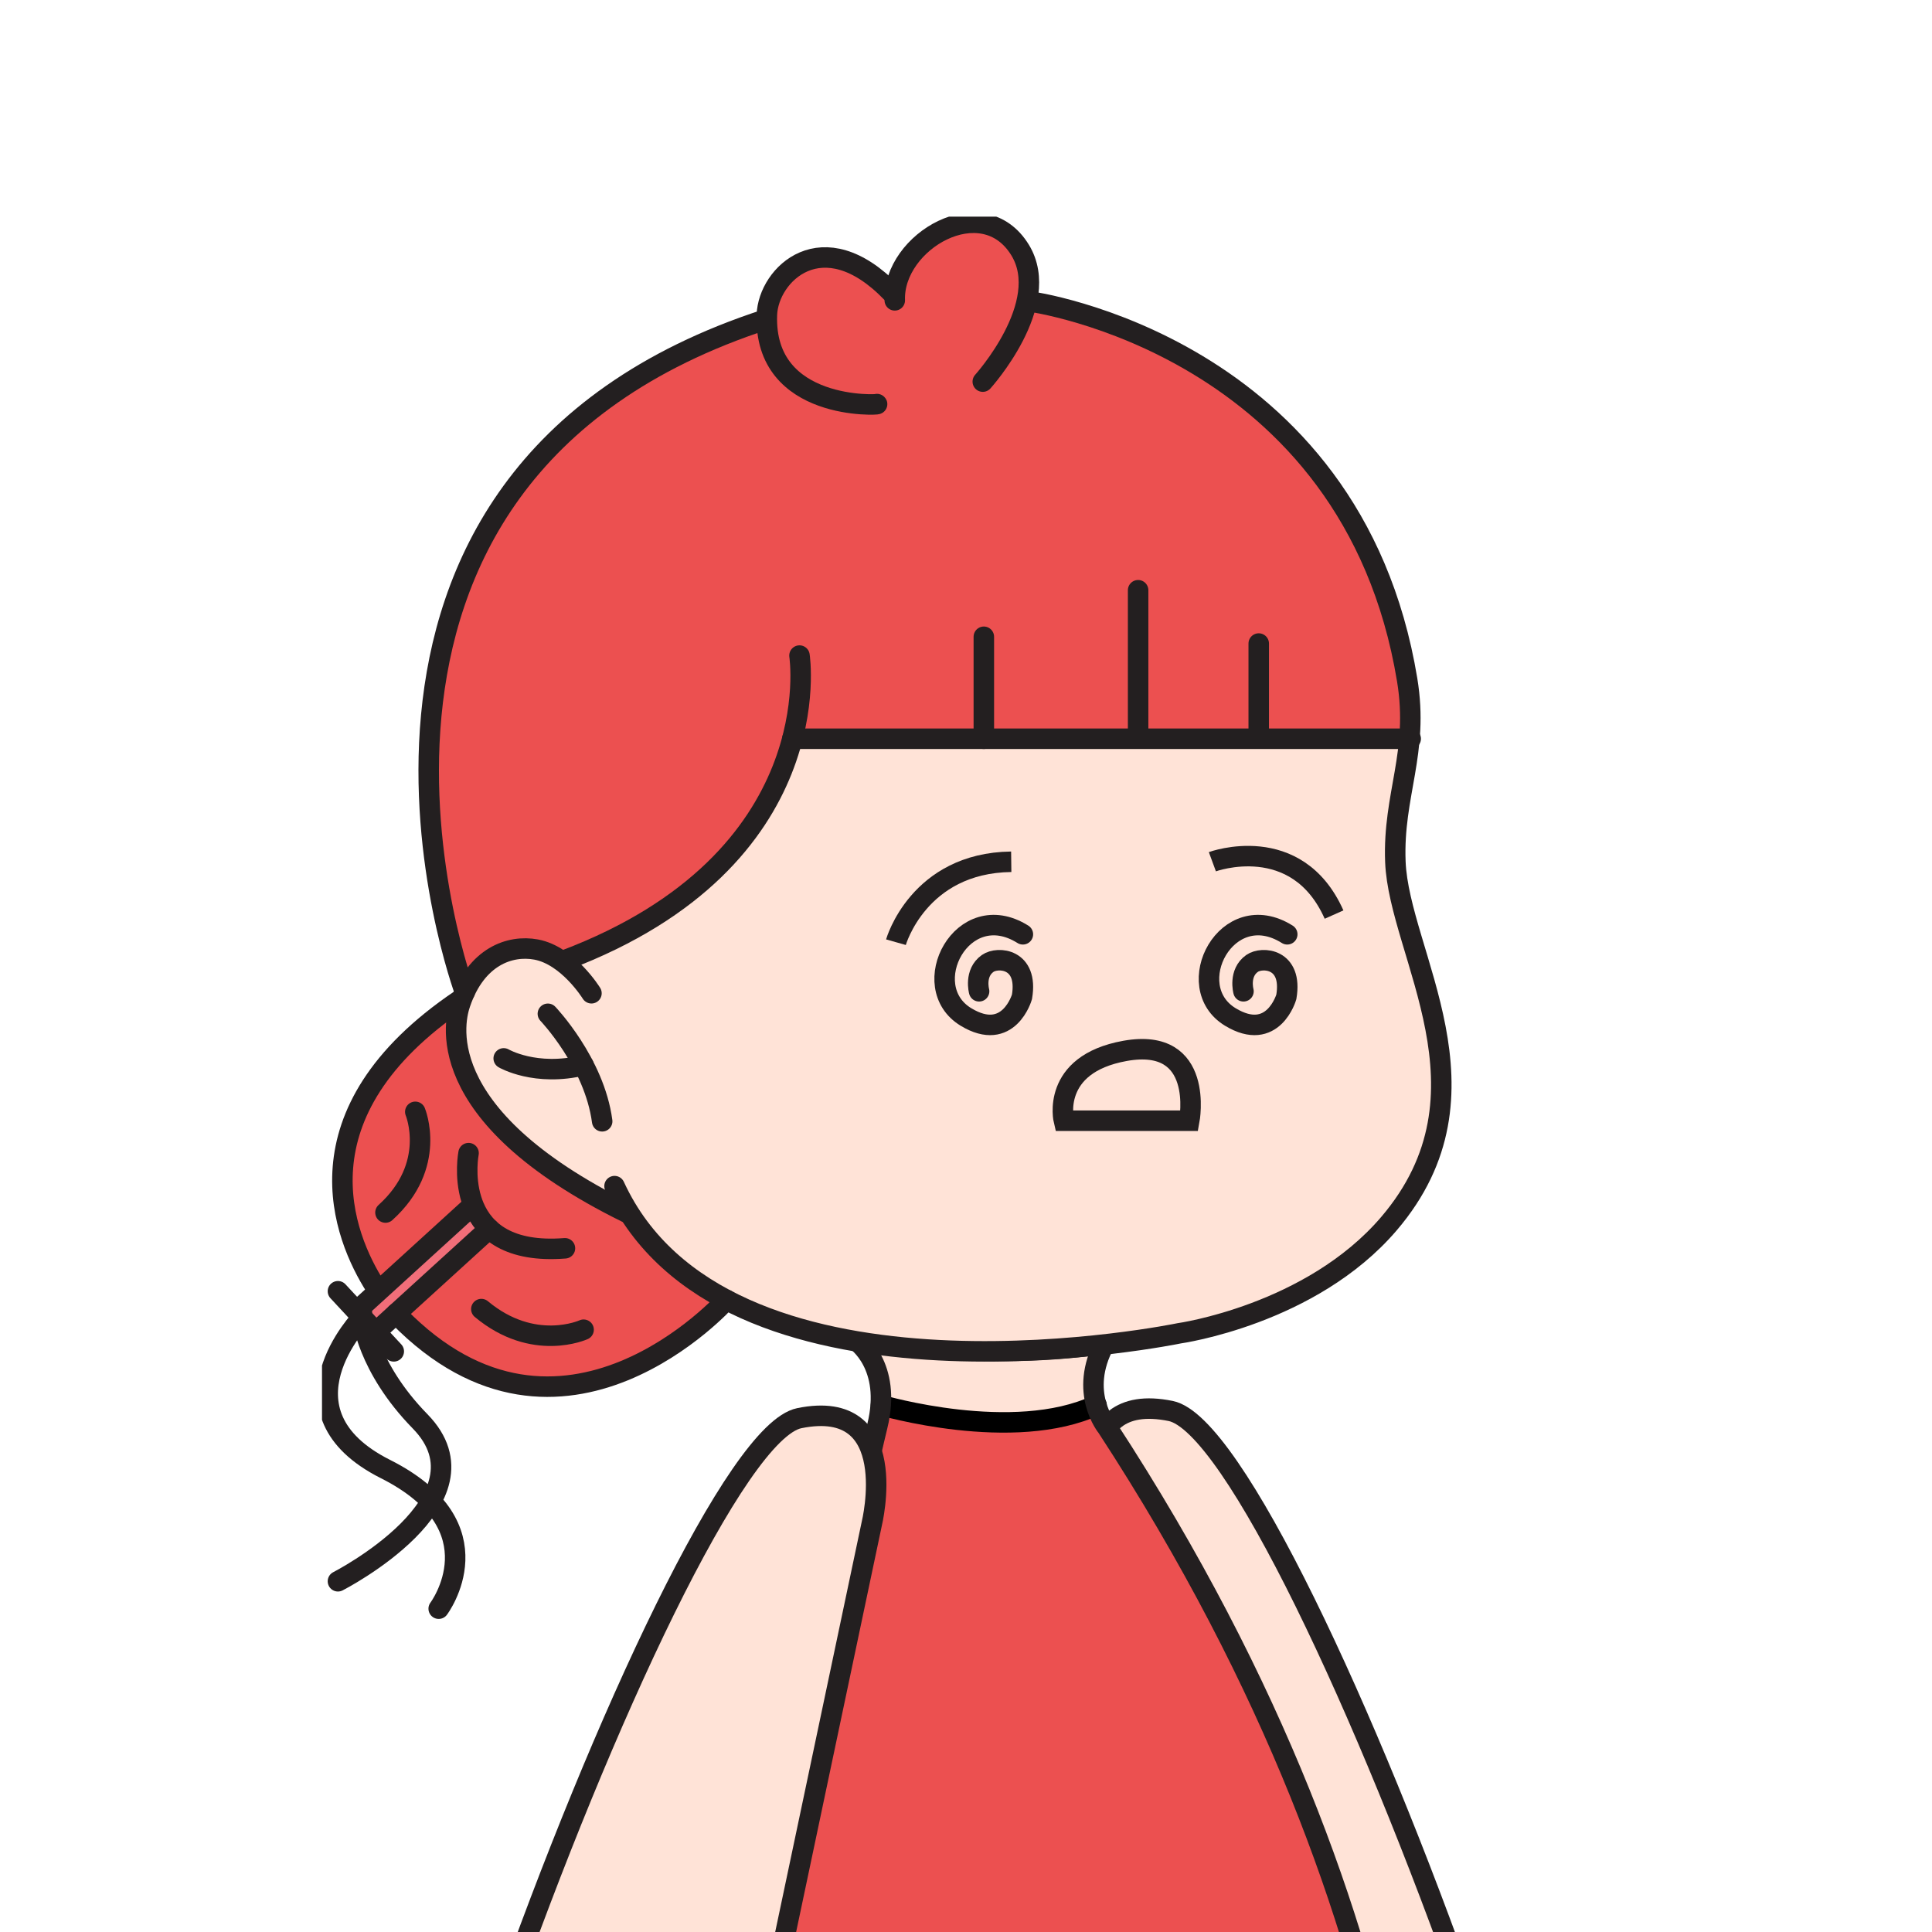
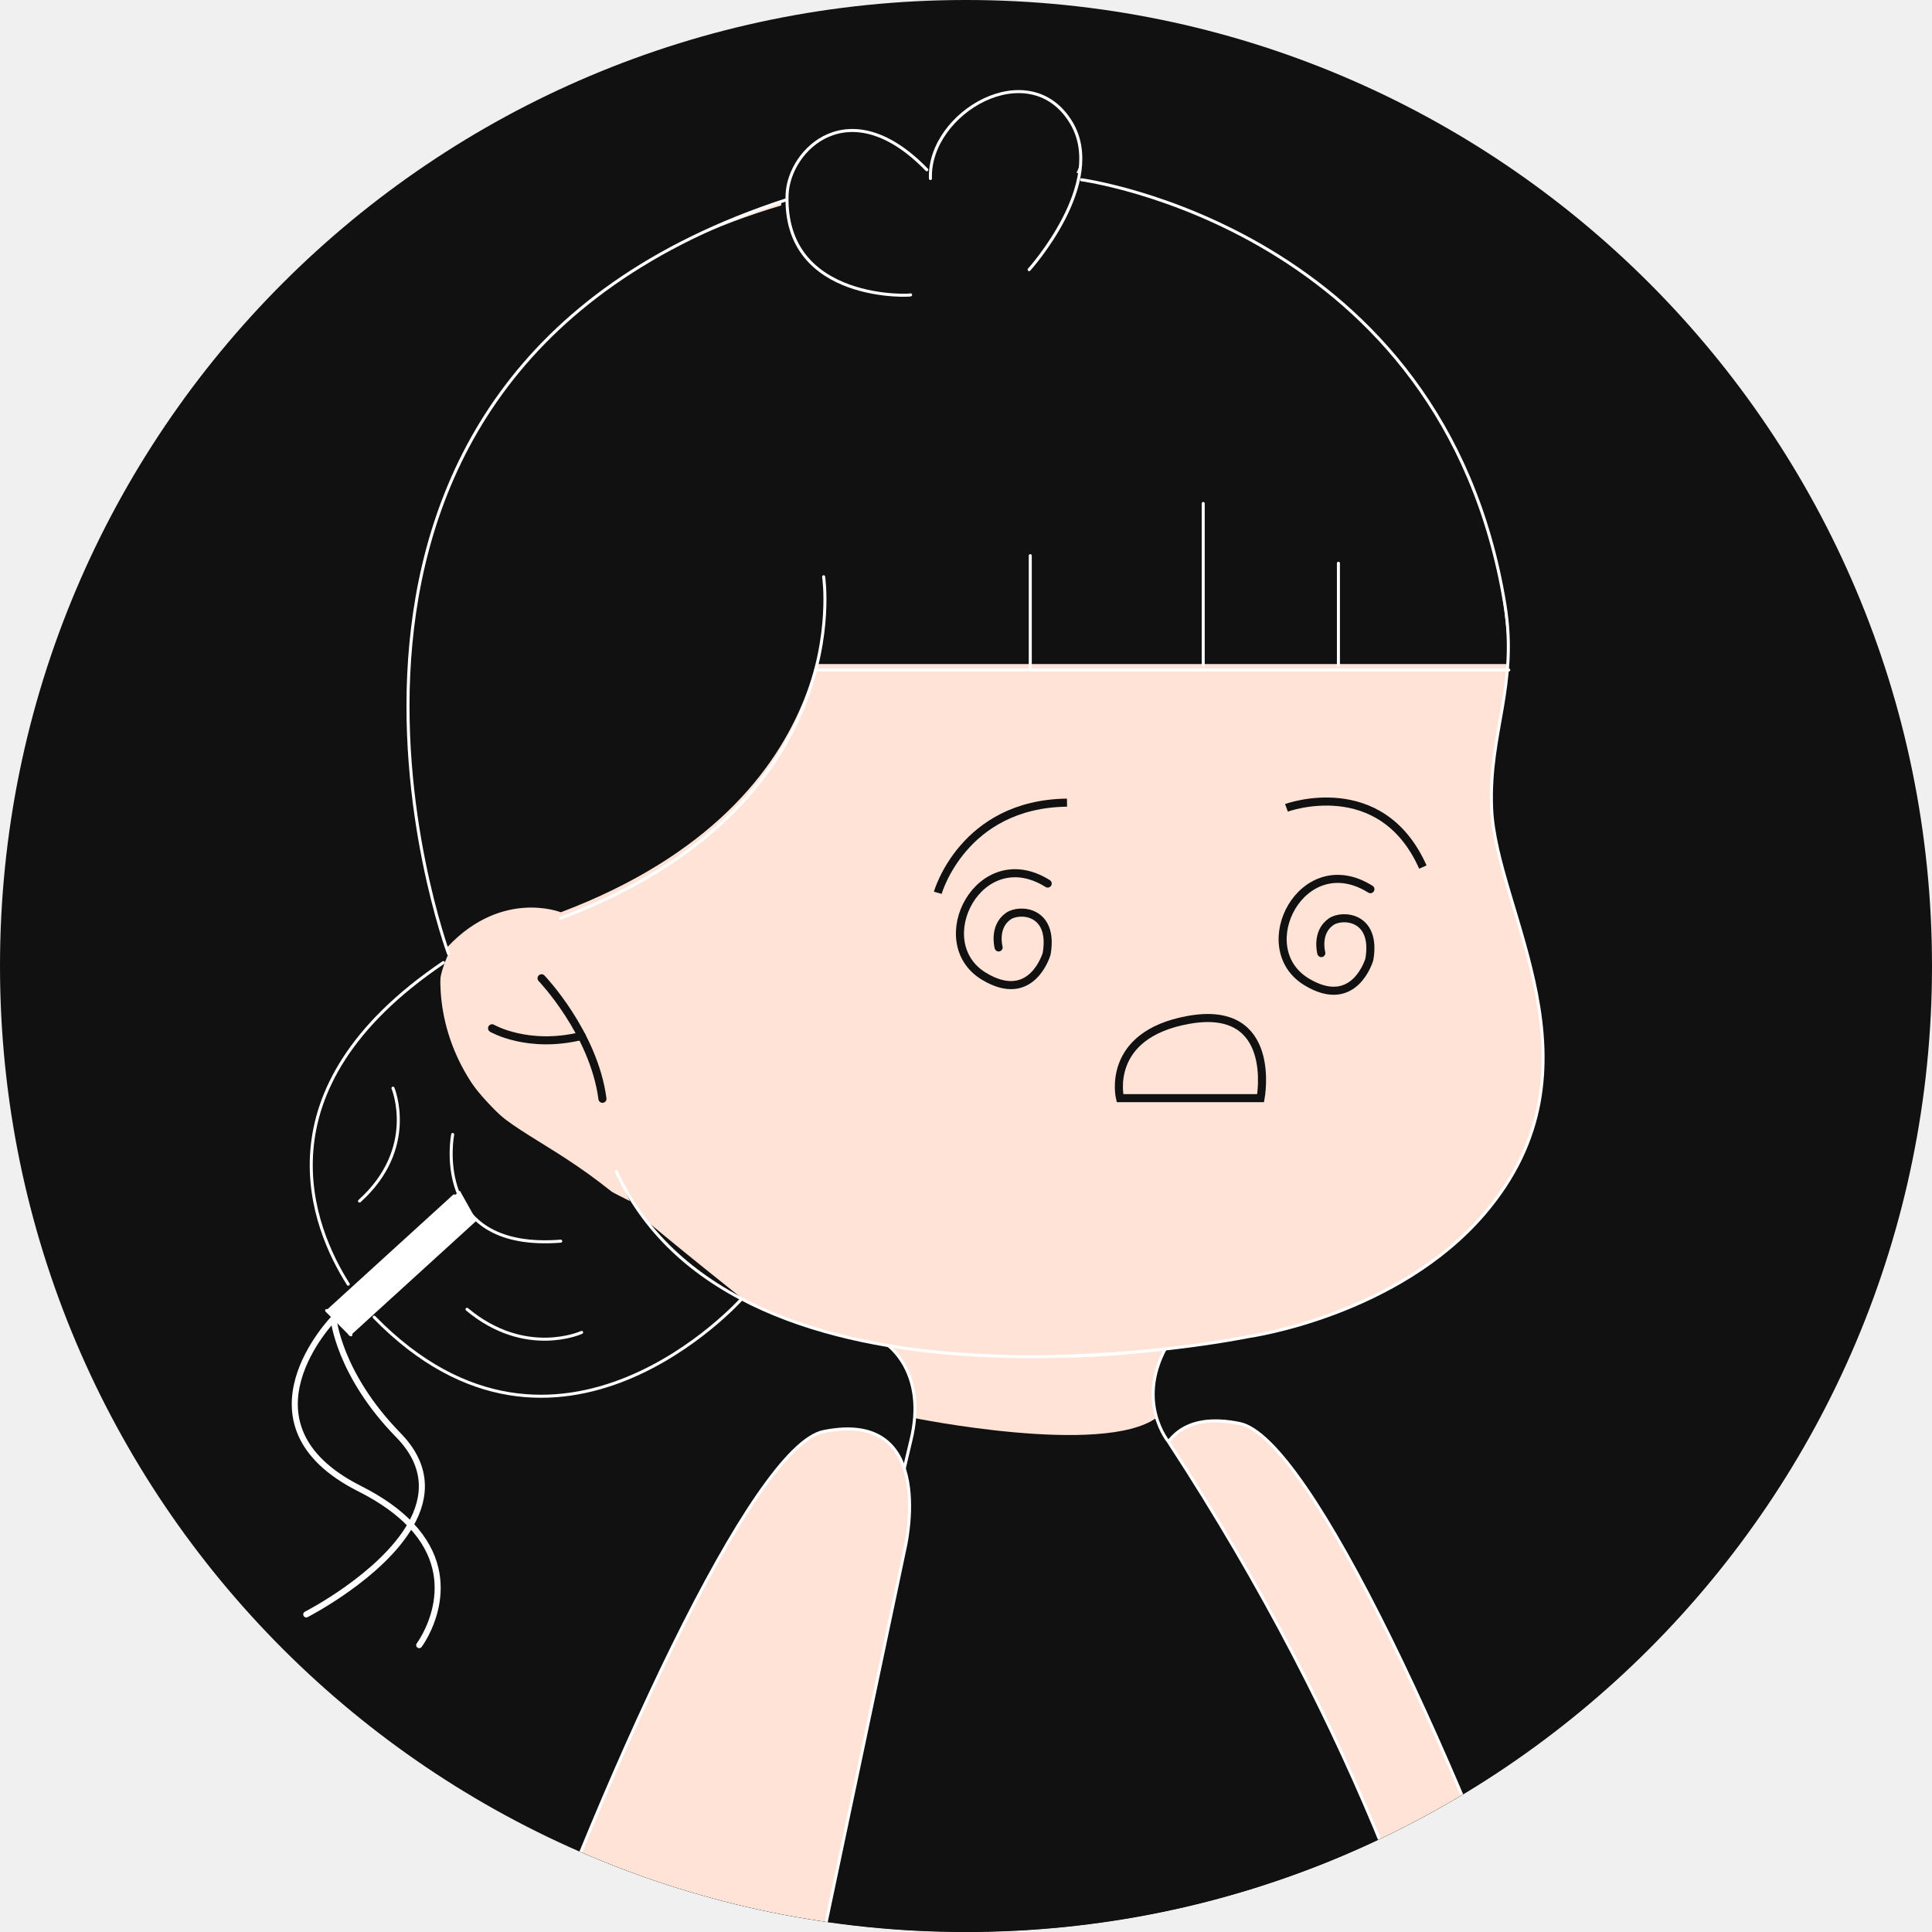
- <svg xmlns="http://www.w3.org/2000/svg" width="330" height="330" viewBox="0 0 330 330" fill="none">
-   <g clip-path="url(#clip0_1564_1200)">
-     <rect width="330" height="330" fill="white" />
-     <g clip-path="url(#clip1_1564_1200)">
-       <path d="M255.406 451.491C255.64 451.671 255.885 451.839 256.147 451.983C258.352 453.194 262.355 453.086 266.18 449.753L266.214 449.603C267.227 449.867 268.48 449.723 270.017 448.962C291.403 438.341 221.225 246.574 199.961 242.241C182.272 238.639 187.583 260.252 187.583 260.252L226.381 444.215C226.381 444.215 229.287 459.169 238.257 454.338L237.505 453.727C239.148 455.537 241.876 456.238 246.425 453.757L245.562 452.696C246.024 453.254 246.57 453.727 247.222 454.087C249.426 455.297 252.689 455.795 256.514 452.456" fill="#FFE3D7" />
-       <path d="M261.804 438.556L261.832 439.713C261.832 439.713 262.288 451.569 270.017 447.727C291.403 437.106 221.225 245.339 199.961 241.006C182.272 237.403 187.583 259.017 187.583 259.017L226.381 442.98C226.381 442.98 229.287 457.934 238.257 453.103" stroke="#231F20" stroke-width="3.5" stroke-miterlimit="10" stroke-linecap="round" />
-       <path d="M203.708 267.996C199.337 260.114 194.482 252.035 189.092 243.769C189.092 243.769 184.148 237.835 188.697 229.456C169.427 232.633 146.236 228.988 146.236 228.988C146.236 228.988 152.422 233.184 149.85 243.595C149.594 244.62 149.065 246.904 148.307 250.188L141.119 271.065C141.119 271.065 174.499 298.445 203.363 267.373" fill="#FFE3D7" />
-       <path d="M190.451 246.539C247.266 334.252 242.656 401.215 243.858 419.718C245.15 439.6 231.375 440.271 231.375 440.271C231.375 440.271 117.288 440.217 115.139 440.271C101.932 440.613 103.402 427.678 103.402 427.678C103.402 427.678 104.805 406.933 115.88 357.131L148.302 250.842C148.753 248.894 149.126 247.3 149.404 246.113L150.184 240.599C150.184 240.599 179.104 246.515 187.3 240.599L190.445 246.539H190.451Z" fill="#EC5050" />
-       <path d="M150.473 239.999C150.473 239.999 173.107 246.652 187.3 239.999" stroke="black" stroke-width="3.5" stroke-miterlimit="10" stroke-linecap="round" />
-       <path d="M115.88 357.064C104.805 407.143 103.402 428.001 103.402 428.001C103.402 428.001 101.927 441.008 115.139 440.66C117.288 440.606 231.375 440.66 231.375 440.66C231.375 440.66 245.15 439.983 243.859 419.993C242.645 401.245 247.339 332.999 189.092 243.775C189.092 243.775 184.148 237.841 188.697 229.462C169.427 232.638 146.236 228.994 146.236 228.994C146.236 228.994 152.422 233.19 149.85 243.601C149.594 244.626 149.065 246.91 148.307 250.194" stroke="#231F20" stroke-width="3.5" stroke-miterlimit="10" />
-       <path d="M101.025 169.655C101.025 169.655 97.055 163.206 91.57 162.187C87.094 161.36 81.353 163.362 78.625 171.363C77.812 173.749 72.806 190.232 107.049 207.117L104.967 202.597C105.557 203.886 106.208 205.115 106.91 206.295C128.658 242.816 201.398 227.741 201.398 227.741C201.398 227.741 223.914 224.601 237.227 209.029C256.381 186.63 238.953 162.93 238.341 147.196C237.895 135.706 242.411 128.615 240.356 116.13C230.919 58.865 175.857 51.487 175.857 51.487L175.512 50.84C176.008 48.071 175.791 45.247 174.26 42.73C167.89 32.265 152.472 41.231 152.84 51.301L152.277 49.971C140.473 37.755 131.242 46.914 130.991 53.759L130.863 54.544C46.943 81.822 79.399 169.415 79.399 169.415" fill="#FFE3D7" />
-       <path d="M136.576 111.078C136.576 111.078 141.982 145.908 96.509 163.104C96.509 163.104 86.988 159.28 78.424 169.302C78.424 169.302 47.762 79.868 130.1 55.401C129.972 53.393 133.803 35.801 152.511 48.712C152.511 48.712 156.954 38.75 164.287 37.743C166.849 37.389 172.996 38.438 174.505 42.233C175.557 44.888 177.004 46.584 175.084 50.426C175.084 50.426 238.33 61.113 240.969 125.283H135.351" fill="#EC5050" />
-       <path d="M124.621 222.329C124.621 222.329 95.345 255.169 66.509 223.924C66.509 223.924 40.796 195.615 78.408 170.207C78.408 170.207 76.281 180.63 84.293 191.036C88.519 196.526 95.813 198.426 106.058 207.171C114.065 214.01 124.621 222.329 124.621 222.329Z" fill="#EC5050" />
-       <path d="M61.047 223.822L64.354 227.382L83.564 209.88L81.125 205.522L61.047 223.822Z" fill="#F16E79" />
-       <path d="M136.559 111.977C136.559 111.977 141.965 146.807 96.492 164.003" stroke="#231F20" stroke-width="3.5" stroke-miterlimit="10" stroke-linecap="round" />
-       <path d="M240.958 126.183H135.34" stroke="#231F20" stroke-width="3.5" stroke-miterlimit="10" stroke-linecap="round" />
-       <path d="M168.046 108.765V126.183" stroke="#231F20" stroke-width="3.5" stroke-miterlimit="10" stroke-linecap="round" />
-       <path d="M194.399 100.816V125.463" stroke="#231F20" stroke-width="3.5" stroke-miterlimit="10" stroke-linecap="round" />
-       <path d="M215 109.921V125.463" stroke="#231F20" stroke-width="3.5" stroke-miterlimit="10" stroke-linecap="round" />
-       <path d="M64.12 219.776C58.742 211.313 49.877 190.179 78.619 170.765" stroke="#231F20" stroke-width="3.5" stroke-miterlimit="10" stroke-linecap="round" />
-       <path d="M124.065 222.023C124.065 222.023 96.041 253.455 68.068 224.799" stroke="#231F20" stroke-width="3.5" stroke-miterlimit="10" stroke-linecap="round" />
-       <path d="M70.935 189.908C70.935 189.908 74.755 199.055 65.841 207.11" stroke="#231F20" stroke-width="3.5" stroke-miterlimit="10" stroke-linecap="round" />
-       <path d="M99.683 227.124C99.683 227.124 91.13 231.044 82.216 223.6" stroke="#231F20" stroke-width="3.5" stroke-miterlimit="10" stroke-linecap="round" />
-       <path d="M80.033 196.963C80.033 196.963 79.271 200.883 80.518 204.881C80.646 205.3 80.802 205.72 80.98 206.139C82.723 210.227 86.893 213.973 96.498 213.218" stroke="#231F20" stroke-width="3.5" stroke-miterlimit="10" stroke-linecap="round" />
-       <path d="M67.689 224.337L64.354 227.382" stroke="#231F20" stroke-width="3.5" stroke-miterlimit="10" stroke-linecap="round" />
-       <path d="M83.563 209.88L67.689 224.337" stroke="#231F20" stroke-width="3.5" stroke-miterlimit="10" stroke-linecap="round" />
-       <path d="M80.256 206.319L61.047 223.821" stroke="#231F20" stroke-width="3.5" stroke-miterlimit="10" stroke-linecap="round" />
-       <path d="M67.26 230.822L57.723 220.555" stroke="#231F20" stroke-width="3.5" stroke-miterlimit="10" stroke-linecap="round" />
-       <path d="M57.723 270.094C57.723 270.094 84.883 256.206 71.754 242.774C62.65 233.46 61.876 225.026 61.876 225.026C61.876 225.026 46.253 241.06 65.846 250.926C85.44 260.792 74.933 274.775 74.933 274.775" stroke="#231F20" stroke-width="3.5" stroke-miterlimit="10" stroke-linecap="round" />
-       <path d="M175.857 51.487C175.857 51.487 230.919 58.86 240.356 116.131C242.411 128.616 237.895 135.707 238.341 147.197C238.953 162.936 256.381 186.63 237.227 209.029C223.909 224.601 201.398 227.742 201.398 227.742C201.398 227.742 128.664 242.81 106.91 206.296C106.208 205.115 105.562 203.886 104.967 202.598" stroke="#231F20" stroke-width="3.5" stroke-miterlimit="10" stroke-linecap="round" />
-       <path d="M101.025 169.655C101.025 169.655 97.055 163.206 91.57 162.187C87.094 161.36 81.353 163.362 78.625 171.364C77.812 173.749 72.806 190.232 107.049 207.117" stroke="#231F20" stroke-width="3.5" stroke-miterlimit="10" stroke-linecap="round" />
-       <path d="M93.58 173.161C93.58 173.161 101.52 181.457 102.856 191.526" stroke="#231F20" stroke-width="3.5" stroke-miterlimit="10" stroke-linecap="round" />
-       <path d="M86.036 180.779C86.036 180.779 91.475 183.962 99.683 181.948" stroke="#231F20" stroke-width="3.5" stroke-miterlimit="10" stroke-linecap="round" />
-       <path d="M130.863 54.544C46.943 81.822 79.399 169.416 79.399 169.416" stroke="#231F20" stroke-width="3.5" stroke-miterlimit="10" stroke-linecap="round" />
-       <path d="M167.868 65.183C167.868 65.183 179.855 51.931 174.254 42.73C167.884 32.265 152.467 41.231 152.834 51.301" stroke="#231F20" stroke-width="3.5" stroke-miterlimit="10" stroke-linecap="round" />
-       <path d="M149.794 69.019C150.54 69.132 130.384 70.403 130.991 53.752C131.242 46.907 140.473 37.755 152.277 49.964" stroke="#231F20" stroke-width="3.5" stroke-miterlimit="10" stroke-linecap="round" />
-       <path d="M153.035 160.934C153.035 160.934 156.865 147.394 172.728 147.196" stroke="#231F20" stroke-width="3.5" stroke-miterlimit="10" />
-       <path d="M207.082 147.19C207.082 147.19 221.487 141.892 227.867 156.217" stroke="#231F20" stroke-width="3.5" stroke-miterlimit="10" />
-       <path d="M181.721 191.425H203.146C203.146 191.425 205.846 177.051 192.172 179.497C179.371 181.793 181.715 191.425 181.715 191.425H181.721Z" stroke="#231F20" stroke-width="3.5" stroke-miterlimit="10" stroke-linecap="round" />
-       <path d="M212.394 169.32C212.394 169.32 211.537 166.191 213.87 164.555C215.568 163.362 220.841 163.679 219.716 170.273C219.716 170.273 217.472 178.143 210.15 173.707C201.553 168.499 209.516 153.088 219.872 159.586" stroke="#231F20" stroke-width="3.5" stroke-miterlimit="10" stroke-linecap="round" />
-       <path d="M167.238 169.32C167.238 169.32 166.381 166.191 168.714 164.555C170.412 163.362 175.685 163.679 174.56 170.273C174.56 170.273 172.316 178.143 164.994 173.707C156.398 168.499 164.36 153.088 174.716 159.586" stroke="#231F20" stroke-width="3.5" stroke-miterlimit="10" stroke-linecap="round" />
-       <path d="M81.086 451.491C80.852 451.671 80.607 451.839 80.345 451.983C78.14 453.194 74.137 453.086 70.312 449.753L70.278 449.603C69.265 449.867 68.012 449.723 66.475 448.962C45.089 438.341 115.267 246.574 136.531 242.241C154.221 238.639 148.909 260.252 148.909 260.252L110.111 444.215C110.111 444.215 107.205 459.169 98.235 454.338L98.987 453.727C97.344 455.537 94.616 456.238 90.067 453.757L90.93 452.696C90.468 453.254 89.922 453.727 89.271 454.087C87.066 455.297 83.803 455.795 79.978 452.456" fill="#FFE3D7" />
-       <path d="M74.688 439.785L74.66 440.941C74.66 440.941 74.204 452.797 66.475 448.955C45.089 438.334 115.267 246.568 136.531 242.234C154.221 238.632 148.909 260.246 148.909 260.246L110.111 444.208C110.111 444.208 107.205 459.163 98.235 454.332" stroke="#231F20" stroke-width="3.5" stroke-miterlimit="10" stroke-linecap="round" />
+ <svg xmlns="http://www.w3.org/2000/svg" width="958" height="958" viewBox="0 0 958 958" fill="none">
+   <g clip-path="url(#clip0_626_882)">
+     <rect width="958" height="958" rx="479" fill="#111111" />
+     <mask id="mask0_626_882" style="mask-type:luminance" maskUnits="userSpaceOnUse" x="0" y="0" width="958" height="958">
+       <path d="M958 0H0V958H958V0Z" fill="white" />
+     </mask>
+     <g mask="url(#mask0_626_882)">
+       <mask id="mask1_626_882" style="mask-type:luminance" maskUnits="userSpaceOnUse" x="143" y="42" width="716" height="1833">
+         <path d="M858.915 42H143V1874.09H858.915V42Z" fill="white" />
+       </mask>
+       <g mask="url(#mask1_626_882)">
+         <path d="M795.14 1386.25C795.901 1386.84 796.698 1387.38 797.551 1387.85C804.726 1391.79 817.753 1391.44 830.2 1380.59L830.311 1380.11C833.607 1380.97 837.685 1380.5 842.686 1378.02C912.28 1343.46 683.909 719.418 614.713 705.318C557.15 693.596 574.433 763.928 574.433 763.928L700.688 1362.57C700.688 1362.57 710.144 1411.24 739.334 1395.52L736.887 1393.53C742.234 1399.42 751.111 1401.7 765.914 1393.62L763.106 1390.17C764.609 1391.99 766.386 1393.53 768.508 1394.7C775.68 1398.64 786.298 1400.26 798.745 1389.39" fill="#FFE3D7" />
+         <path d="M815.974 1348.72L816.066 1352.49C816.066 1352.49 817.549 1391.07 842.701 1378.57C912.294 1344 683.924 719.964 614.728 705.863C557.165 694.139 574.448 764.474 574.448 764.474L700.702 1363.12C700.702 1363.12 710.159 1411.78 739.349 1396.06" stroke-width="1.5" stroke-miterlimit="10" stroke-linecap="round" stroke="white" />
+         <path d="M626.921 793.692C612.697 768.043 596.898 741.752 579.358 714.854C579.358 714.854 563.269 695.543 578.072 668.277C515.365 678.615 439.898 666.754 439.898 666.754C439.898 666.754 460.028 680.408 451.658 714.287C450.825 717.623 449.104 725.055 446.637 735.742L423.246 803.679C423.246 803.679 531.87 892.778 625.798 791.665" fill="#FFE3D7" />
+         <path d="M583.738 722.366C768.824 1008.33 753.806 1226.65 757.721 1286.97C761.93 1351.79 717.056 1353.98 717.056 1353.98C717.056 1353.98 345.395 1353.8 338.394 1353.98C295.37 1355.09 300.159 1312.92 300.159 1312.92C300.159 1312.92 304.729 1245.29 340.808 1082.92L446.429 736.395C447.898 730.044 449.114 724.847 450.019 720.977L452.56 703C452.56 703 546.773 722.288 573.473 703L583.718 722.366H583.738Z" fill="#111111" />
+         <path d="M341.113 1083.53C305.073 1246.5 300.508 1314.37 300.508 1314.37C300.508 1314.37 295.708 1356.7 338.702 1355.57C345.695 1355.39 716.952 1355.57 716.952 1355.57C716.952 1355.57 761.778 1353.36 757.577 1288.31C753.626 1227.3 768.901 1005.22 579.356 714.872C579.356 714.872 563.268 695.562 578.071 668.295C515.363 678.631 439.896 666.772 439.896 666.772C439.896 666.772 460.026 680.427 451.657 714.306C450.824 717.641 449.102 725.074 446.636 735.761" stroke-width="1.5" stroke-miterlimit="10" stroke="white" />
+         <path d="M292.773 473.677C292.773 473.677 279.853 452.691 262.006 449.375C247.438 446.684 228.757 453.198 219.879 479.235C217.234 486.999 200.945 540.638 312.376 595.584L305.601 580.875C307.521 585.07 309.639 589.069 311.924 592.909C382.695 711.754 619.403 662.698 619.403 662.698C619.403 662.698 692.673 652.48 735.996 601.806C798.326 528.916 741.613 451.793 739.621 400.592C738.17 363.201 752.866 340.126 746.178 299.498C715.469 113.15 536.288 89.139 536.288 89.139L535.165 87.033C536.78 78.022 536.073 68.835 531.091 60.643C510.362 26.587 460.19 55.766 461.387 88.534L459.555 84.204C421.143 44.454 391.104 74.257 390.287 96.531L389.871 99.087C116.782 187.853 222.398 472.896 222.398 472.896" fill="#FFE3D7" />
+         <path d="M408.461 283.058C408.461 283.058 426.053 396.4 278.077 452.359C278.077 452.359 247.093 439.915 219.226 472.528C219.226 472.528 119.446 181.495 387.387 101.876C386.971 95.342 399.438 38.095 460.316 80.109C460.316 80.109 474.775 47.692 498.637 44.415C506.975 43.264 526.978 46.677 531.888 59.024C535.312 67.665 540.02 73.184 533.772 85.687C533.772 85.687 739.585 120.464 748.173 329.283H404.475" fill="#111111" />
+         <path d="M369.559 645.083C369.559 645.083 274.29 751.95 180.453 650.273C180.453 650.273 96.78 558.151 219.173 475.47C219.173 475.47 212.252 509.388 238.325 543.251C252.077 561.116 275.813 567.299 309.152 595.756C335.208 618.012 369.559 645.083 369.559 645.083Z" fill="#111111" />
+         <path d="M162.678 649.947L173.44 661.531L235.951 604.577L228.014 590.396L162.678 649.947Z" fill="white" />
+         <path d="M408.406 285.985C408.406 285.985 425.998 399.328 278.022 455.286" stroke-width="1.5" stroke-miterlimit="10" stroke-linecap="round" stroke="white" />
+         <path d="M748.137 332.212H404.439" stroke-width="1.5" stroke-miterlimit="10" stroke-linecap="round" stroke="white" />
+         <path d="M510.87 275.53V332.211" stroke-width="1.5" stroke-miterlimit="10" stroke-linecap="round" stroke="white" />
+         <path d="M596.627 249.662V329.867" stroke-width="1.5" stroke-miterlimit="10" stroke-linecap="round" stroke="white" />
+         <path d="M663.666 279.293V329.869" stroke-width="1.5" stroke-miterlimit="10" stroke-linecap="round" stroke="white" />
+         <path d="M172.679 636.777C155.177 609.237 126.331 540.463 219.861 477.287" stroke-width="1.5" stroke-miterlimit="10" stroke-linecap="round" stroke="white" />
+         <path d="M367.749 644.09C367.749 644.09 276.555 746.375 185.525 653.123" stroke-width="1.5" stroke-miterlimit="10" stroke-linecap="round" stroke="white" />
+         <path d="M194.858 539.581C194.858 539.581 207.288 569.347 178.279 595.559" stroke-width="1.5" stroke-miterlimit="10" stroke-linecap="round" stroke="white" />
+         <path d="M288.404 660.692C288.404 660.692 260.573 673.449 231.564 649.225" stroke-width="1.5" stroke-miterlimit="10" stroke-linecap="round" stroke="white" />
+         <path d="M224.463 562.545C224.463 562.545 221.981 575.301 226.04 588.311C226.457 589.675 226.964 591.042 227.544 592.405C233.215 605.708 246.786 617.898 278.041 615.441" stroke-width="1.5" stroke-miterlimit="10" stroke-linecap="round" stroke="white" />
+         <path d="M184.295 651.621L173.441 661.53" stroke-width="1.5" stroke-miterlimit="10" stroke-linecap="round" stroke="white" />
+         <path d="M235.951 604.575L184.294 651.621" stroke-width="1.5" stroke-miterlimit="10" stroke-linecap="round" stroke="white" />
+         <path d="M225.188 592.988L162.678 649.943" stroke-width="1.5" stroke-miterlimit="10" stroke-linecap="round" stroke="white" />
+         <path d="M173.995 661.88L161.941 649.827" stroke-width="1.5" stroke-miterlimit="10" stroke-linecap="round" stroke="white" />
+         <path d="M151.861 800.524C151.861 800.524 189.206 781.428 203.611 756.056M203.611 756.056C211.367 742.396 212.472 726.917 197.52 711.62C167.896 681.311 165.377 653.865 165.377 653.865C165.377 653.865 114.535 706.042 178.296 738.148C189.538 743.809 197.735 749.886 203.611 756.056ZM203.611 756.056C231.063 784.884 207.866 815.756 207.866 815.756" stroke-width="3" stroke-miterlimit="10" stroke-linecap="round" stroke="white" />
+         <path d="M536.289 89.141C536.289 89.141 715.469 113.132 746.179 299.501C752.866 340.13 738.17 363.205 739.622 400.595C741.613 451.812 798.327 528.917 735.997 601.806C692.658 652.48 619.403 662.701 619.403 662.701C619.403 662.701 382.715 711.735 311.924 592.913C309.64 589.07 307.538 585.07 305.602 580.879" stroke-width="1.5" stroke-miterlimit="10" stroke-linecap="round" stroke="white" />
+         <path d="M268.547 485.086C268.547 485.086 294.384 512.082 298.732 544.849" stroke-width="4" stroke-miterlimit="10" stroke-linecap="round" stroke="#111111" />
+         <path d="M243.995 509.874C243.995 509.874 261.697 520.232 288.405 513.678" stroke-width="4" stroke-miterlimit="10" stroke-linecap="round" stroke="#111111" />
+         <path d="M389.871 99.087C116.782 187.854 222.398 472.899 222.398 472.899" stroke-width="1.5" stroke-miterlimit="10" stroke-linecap="round" stroke="white" />
+         <path d="M510.291 133.708C510.291 133.708 549.298 90.583 531.072 60.643C510.343 26.587 460.173 55.766 461.368 88.534" stroke-width="1.5" stroke-miterlimit="10" stroke-linecap="round" stroke="white" />
+         <path d="M451.476 146.192C453.903 146.563 388.313 150.697 390.288 96.513C391.105 74.239 421.144 44.455 459.556 84.186" stroke-width="1.5" stroke-miterlimit="10" stroke-linecap="round" stroke="white" />
+         <path d="M465 442.706C465 442.706 477.463 398.644 529.084 398" stroke-width="4" stroke-miterlimit="10" stroke="#111111" />
+         <path d="M637.899 400.57C637.899 400.57 684.776 383.329 705.537 429.945" stroke-width="4" stroke-miterlimit="10" stroke="#111111" />
+         <path d="M555.37 544.522H625.091C625.091 544.522 633.877 497.747 589.38 505.707C547.723 513.178 555.351 544.522 555.351 544.522H555.37Z" stroke-width="4" stroke-miterlimit="10" stroke-linecap="round" stroke="#111111" />
+         <path d="M655.185 472.589C655.185 472.589 652.396 462.407 659.988 457.083C665.514 453.201 682.673 454.233 679.012 475.69C679.012 475.69 671.71 501.301 647.883 486.865C619.907 469.918 645.82 419.768 679.52 440.913" stroke-width="4" stroke-miterlimit="10" stroke-linecap="round" stroke="#111111" />
+         <path d="M495.175 469.792C495.175 469.792 492.386 459.61 499.978 454.286C505.504 450.404 522.663 451.436 519.002 472.894C519.002 472.894 511.699 498.504 487.873 484.068C459.9 467.121 485.809 416.971 519.509 438.116" stroke-width="4" stroke-miterlimit="10" stroke-linecap="round" stroke="#111111" />
+         <path d="M227.888 1390.82C227.127 1391.4 226.33 1391.95 225.479 1392.42C218.304 1396.36 205.276 1396.01 192.828 1385.16L192.719 1384.68C189.422 1385.53 185.345 1385.07 180.344 1382.59C110.749 1348.03 339.12 723.986 408.316 709.886C465.882 698.165 448.596 768.497 448.596 768.497L322.341 1367.14C322.341 1367.14 312.885 1415.8 283.695 1400.08L286.141 1398.1C280.796 1403.99 271.918 1406.27 257.114 1398.19L259.923 1394.74C258.419 1396.56 256.643 1398.1 254.523 1399.27C247.348 1403.2 236.73 1404.82 224.283 1393.96" fill="#FFE3D7" />
+         <path d="M207.07 1352.72L206.979 1356.48C206.979 1356.48 205.493 1395.07 180.344 1382.56C110.749 1348 339.12 723.964 408.316 709.861C465.882 698.139 448.596 768.475 448.596 768.475L322.341 1367.12C322.341 1367.12 312.885 1415.78 283.695 1400.06" stroke-width="1.5" stroke-miterlimit="10" stroke-linecap="round" stroke="white" />
+       </g>
    </g>
  </g>
  <defs>
-     <clipPath id="clip0_1564_1200">
-       <rect width="330" height="330" fill="white" />
-     </clipPath>
-     <clipPath id="clip1_1564_1200">
-       <rect width="220" height="563" fill="white" transform="translate(55 37)" />
+     <clipPath id="clip0_626_882">
+       <rect width="958" height="958" rx="479" fill="white" />
    </clipPath>
  </defs>
</svg>
